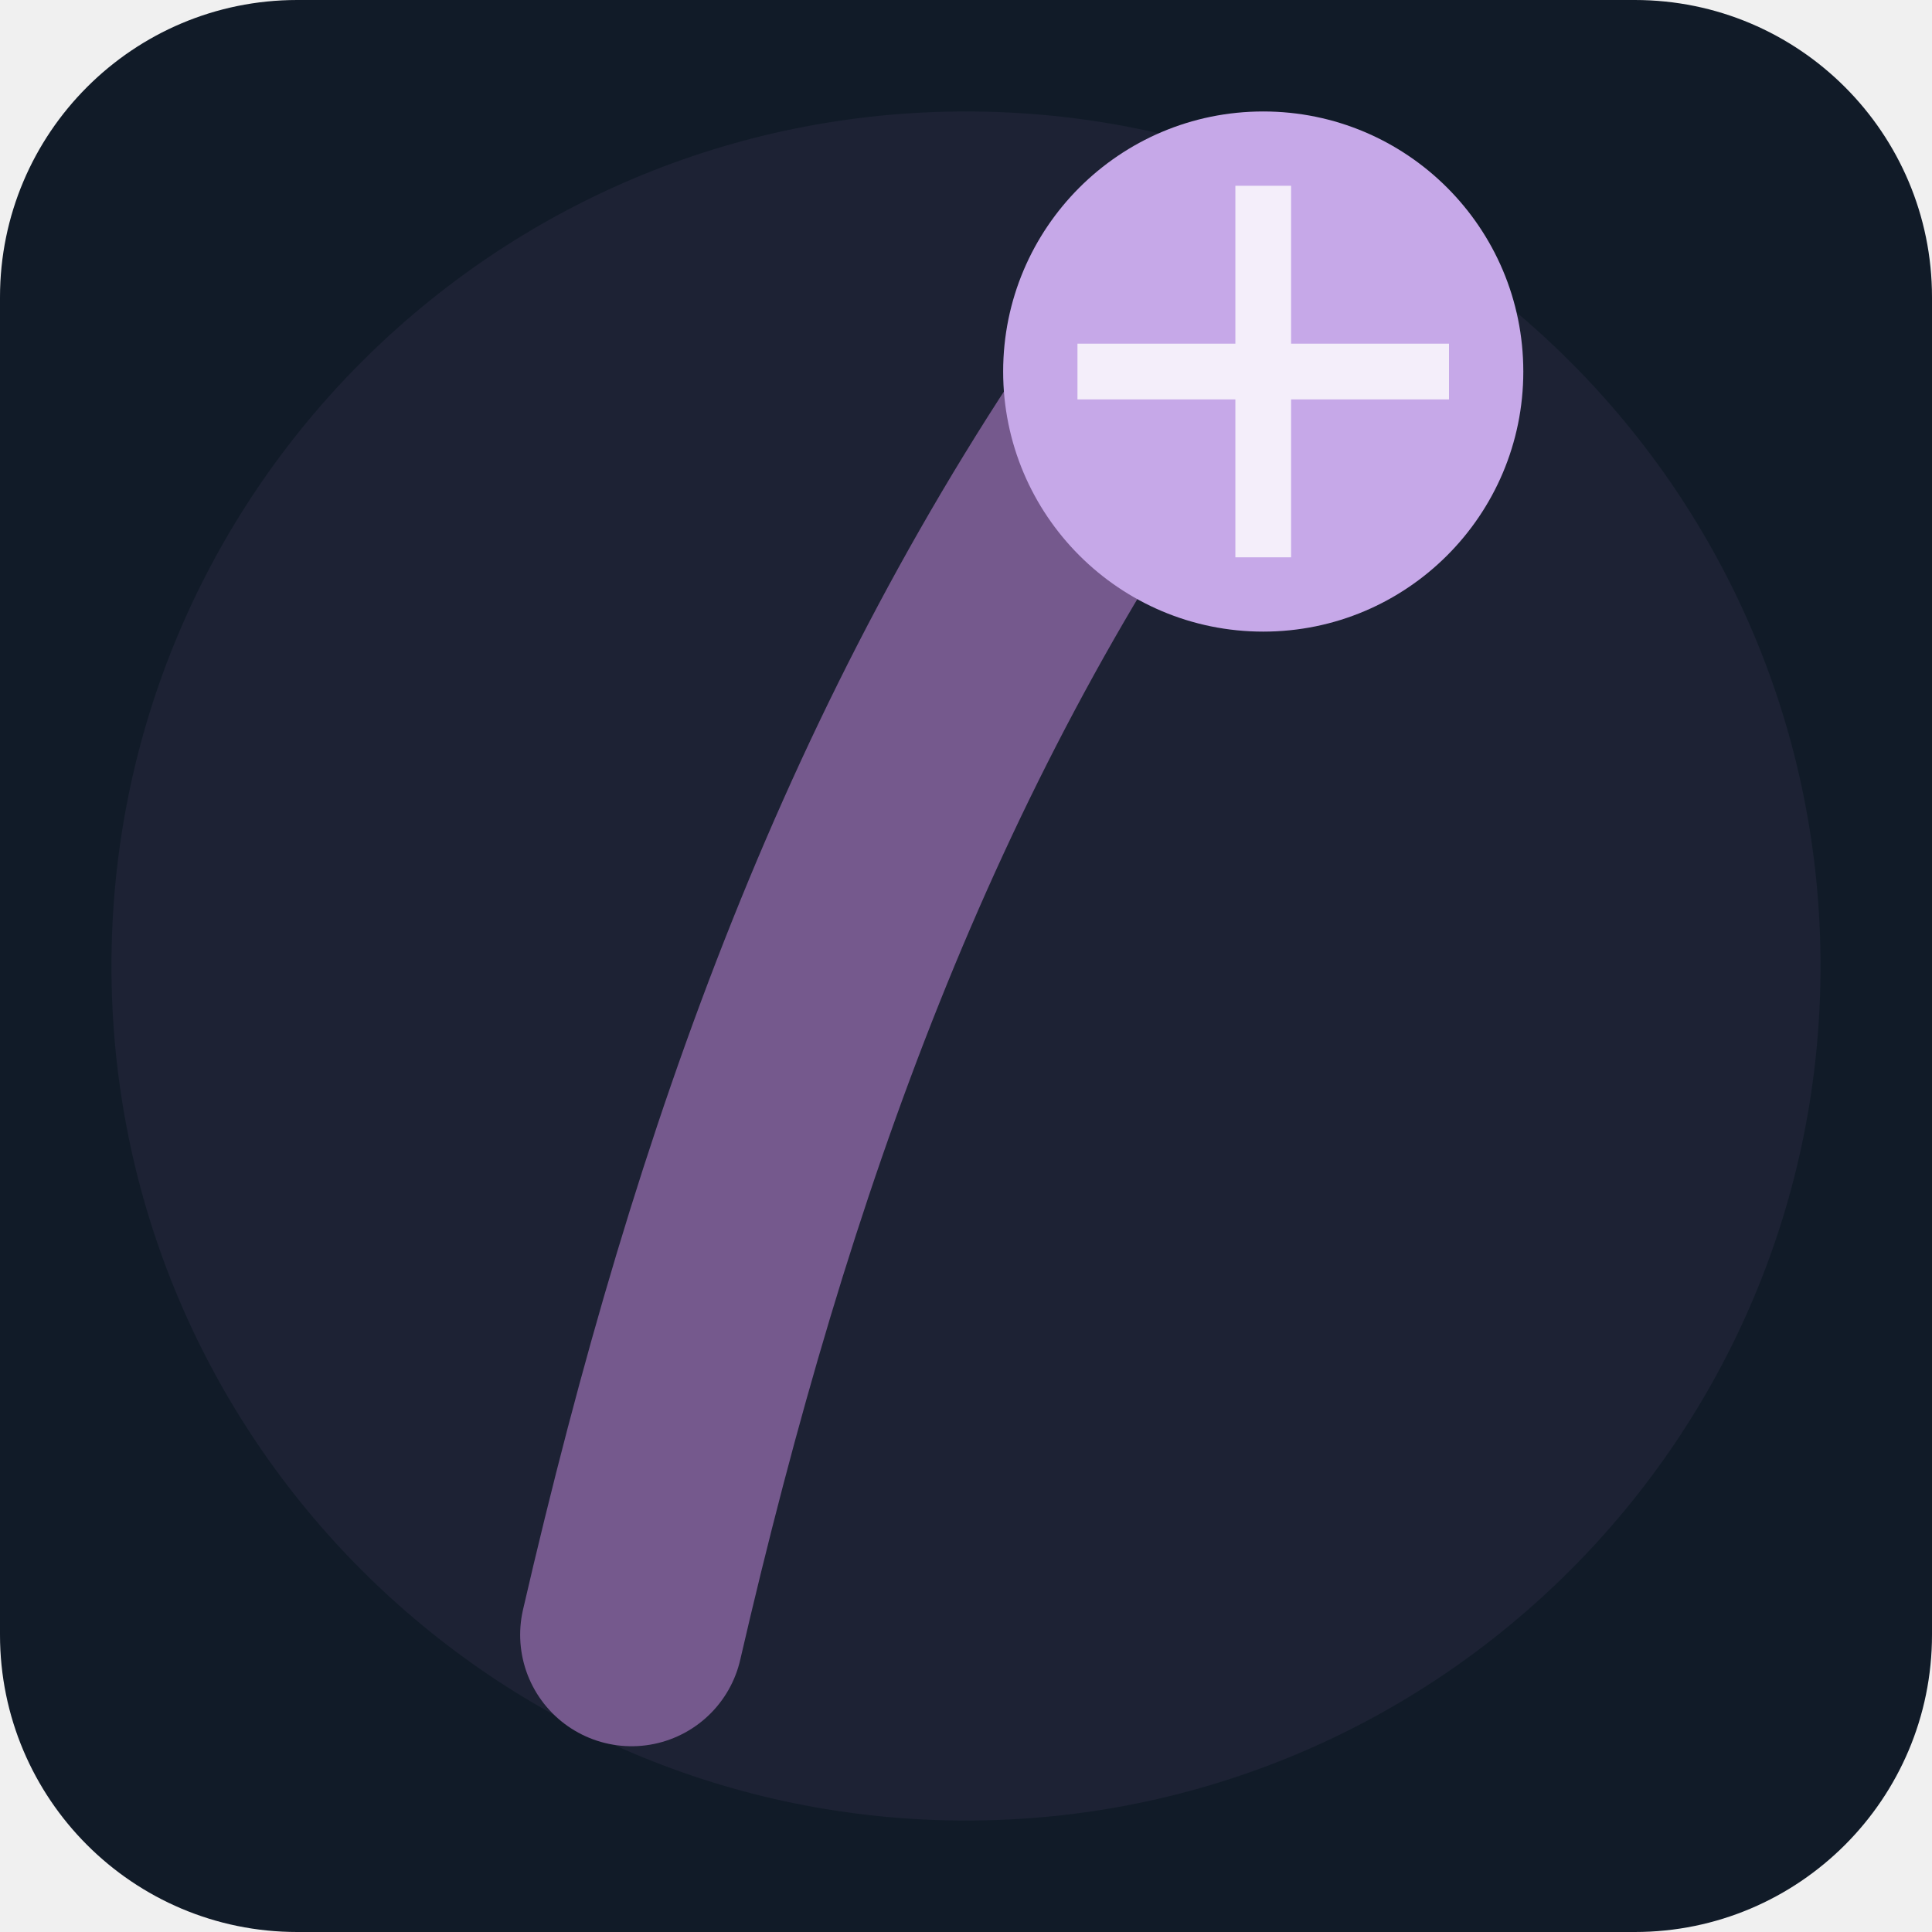
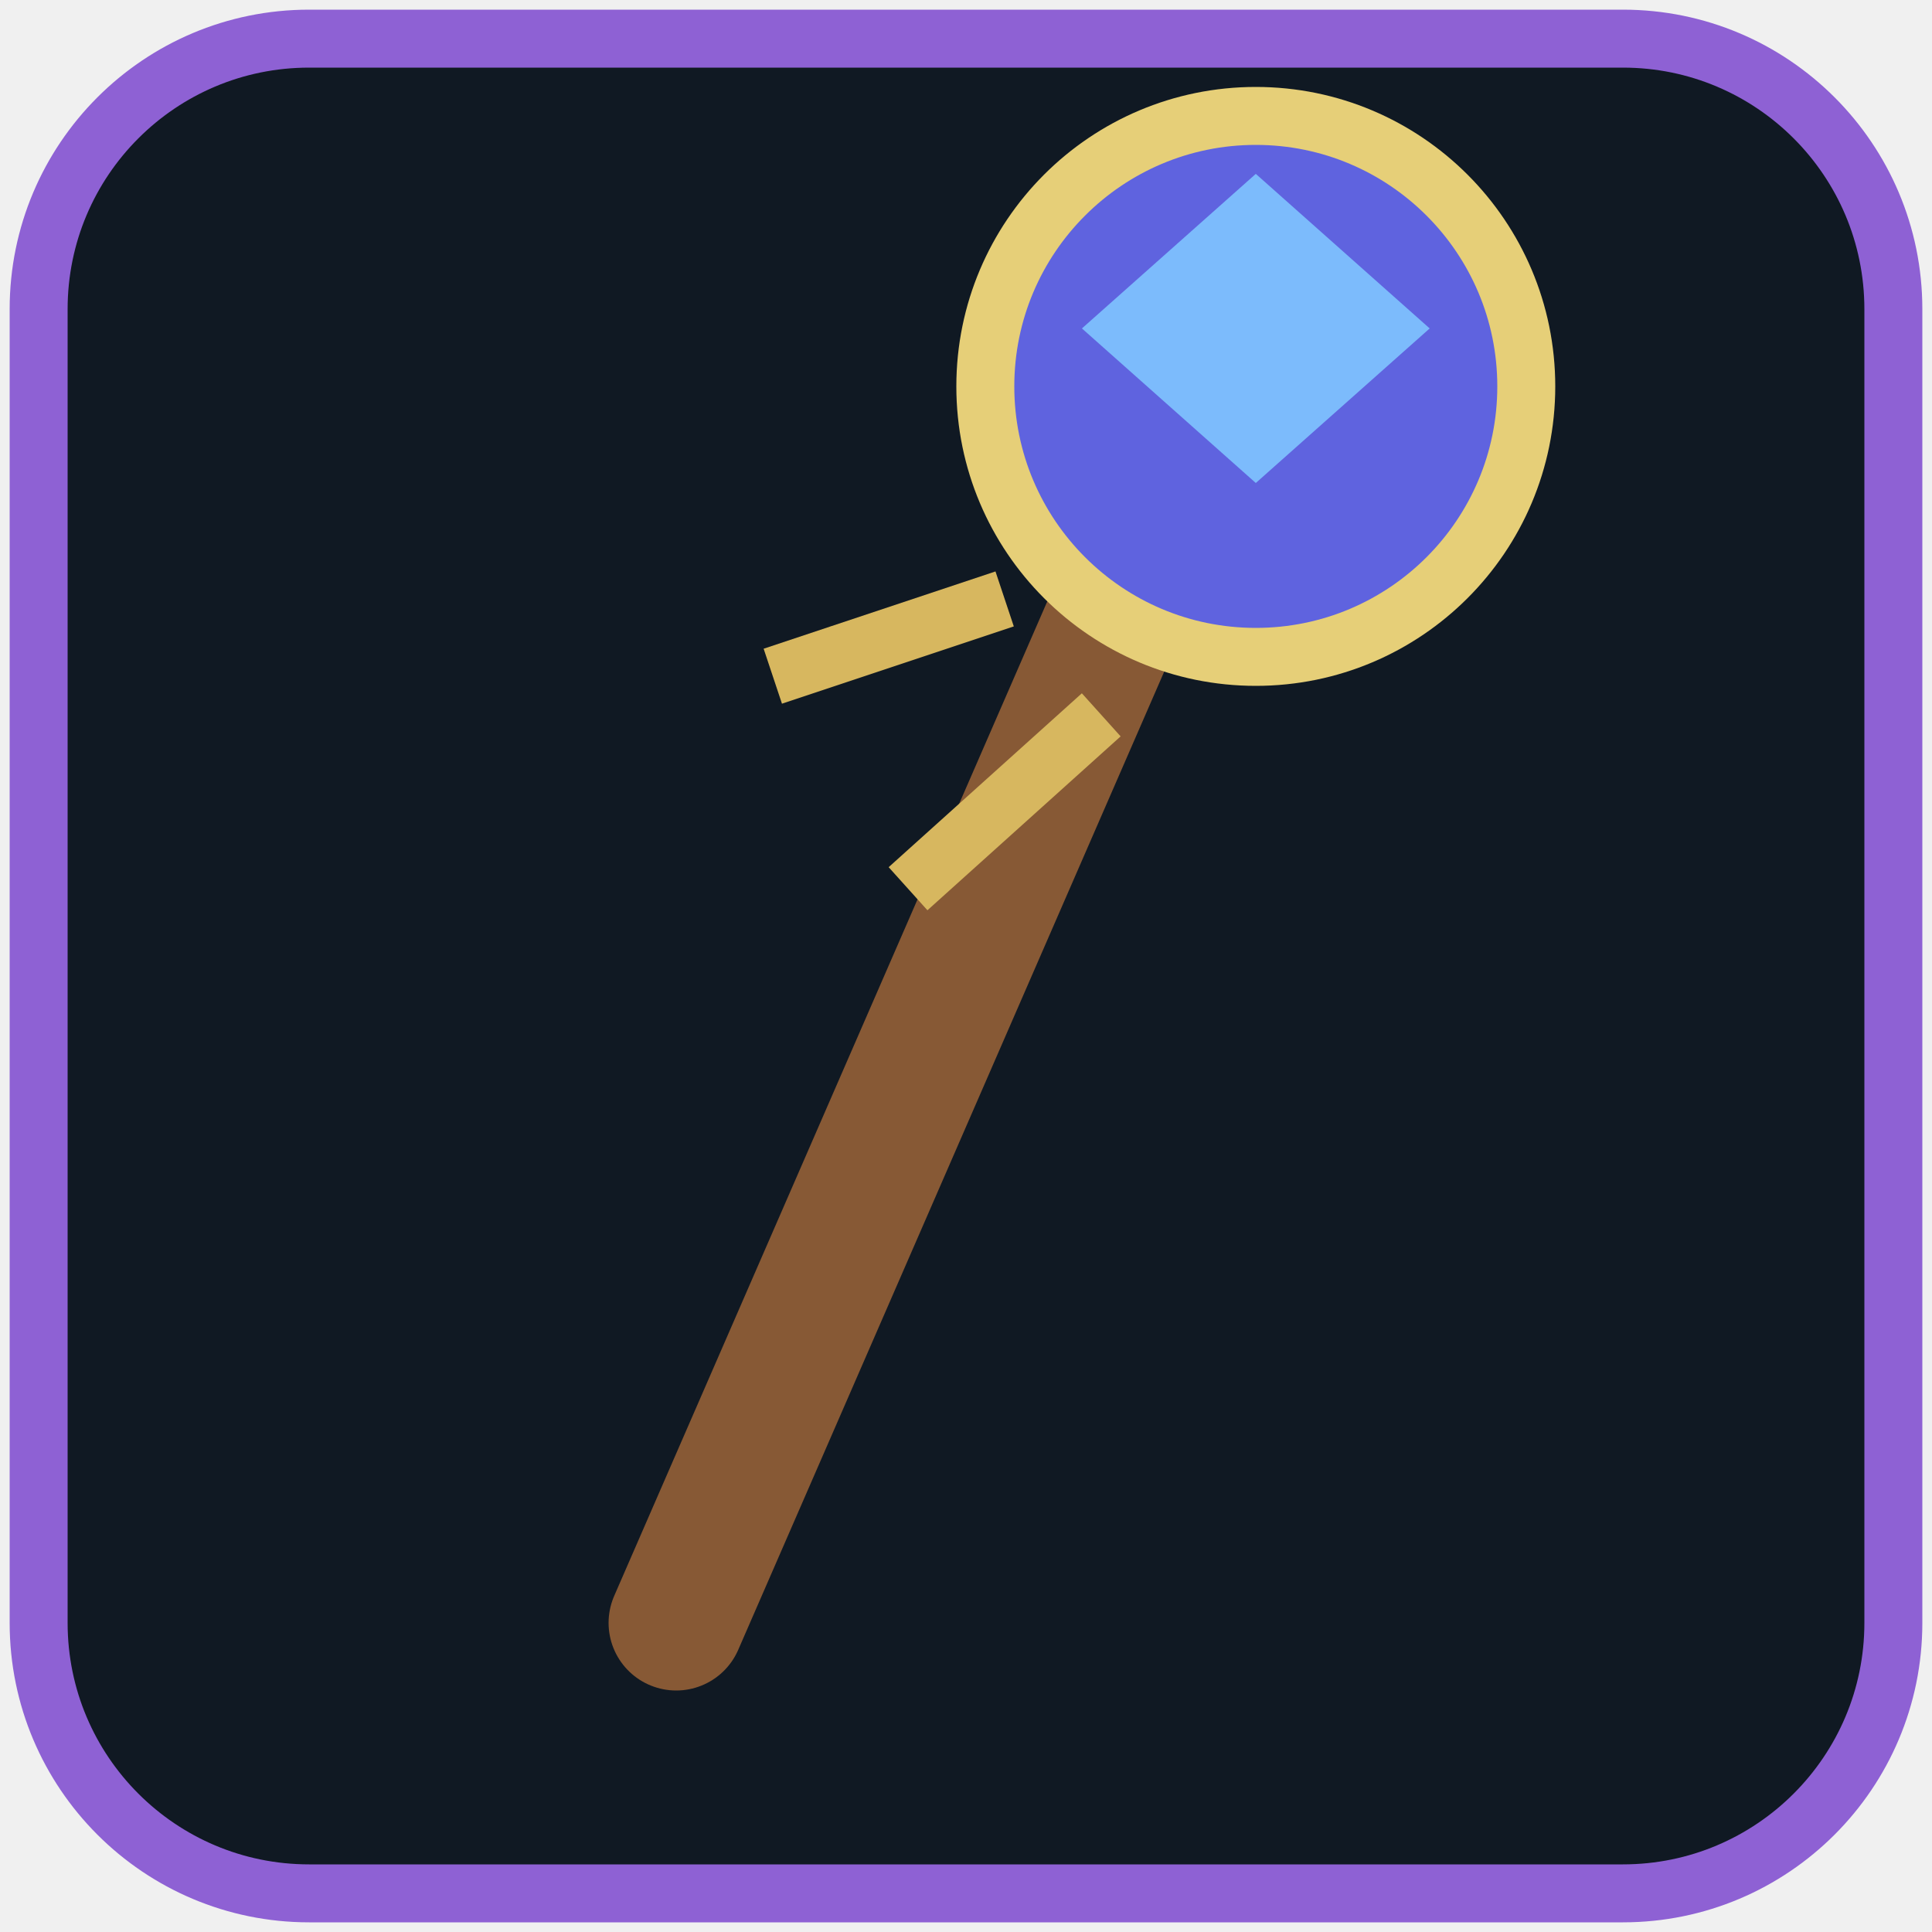
- <svg xmlns="http://www.w3.org/2000/svg" viewBox="0 0 52 52" role="img" aria-labelledby="t">
-   <rect width="52" height="52" rx="8" fill="#111b28" />
-   <circle cx="26" cy="26" r="23" fill="#75598d" opacity=".12" />
-   <path d="M17 44 C20 31 24 20 31 10" stroke="#75598d" stroke-width="6" stroke-linecap="round" />
-   <circle cx="34" cy="10" r="7" fill="#c6a8e8" />
-   <path d="M29 10h10M34 5v10" stroke="#fff" stroke-width="1.5" opacity=".8" />
+ <svg xmlns="http://www.w3.org/2000/svg" viewBox="0 0 100 100">
+   <defs>
+     <filter id="g">
+       <feGaussianBlur stdDeviation="1.4" />
+     </filter>
+   </defs>
+   <rect x="2" y="2" width="96" height="96" rx="14" fill="#101923" stroke="#8e61d4" stroke-width="3" />
+   <path d="M35 84L62 22" stroke="#875935" stroke-width="7" stroke-linecap="round" />
+   <circle cx="65" cy="20" r="14" fill="#5f63df" stroke="#e6cf78" stroke-width="3" />
+   <path d="M56 17l9-8 9 8-9 8Z" fill="#80c4ff" opacity=".9" />
+   <path d="M52 31l-12 4m17 2-10 9" stroke="#d7b75f" stroke-width="3" />
</svg>
